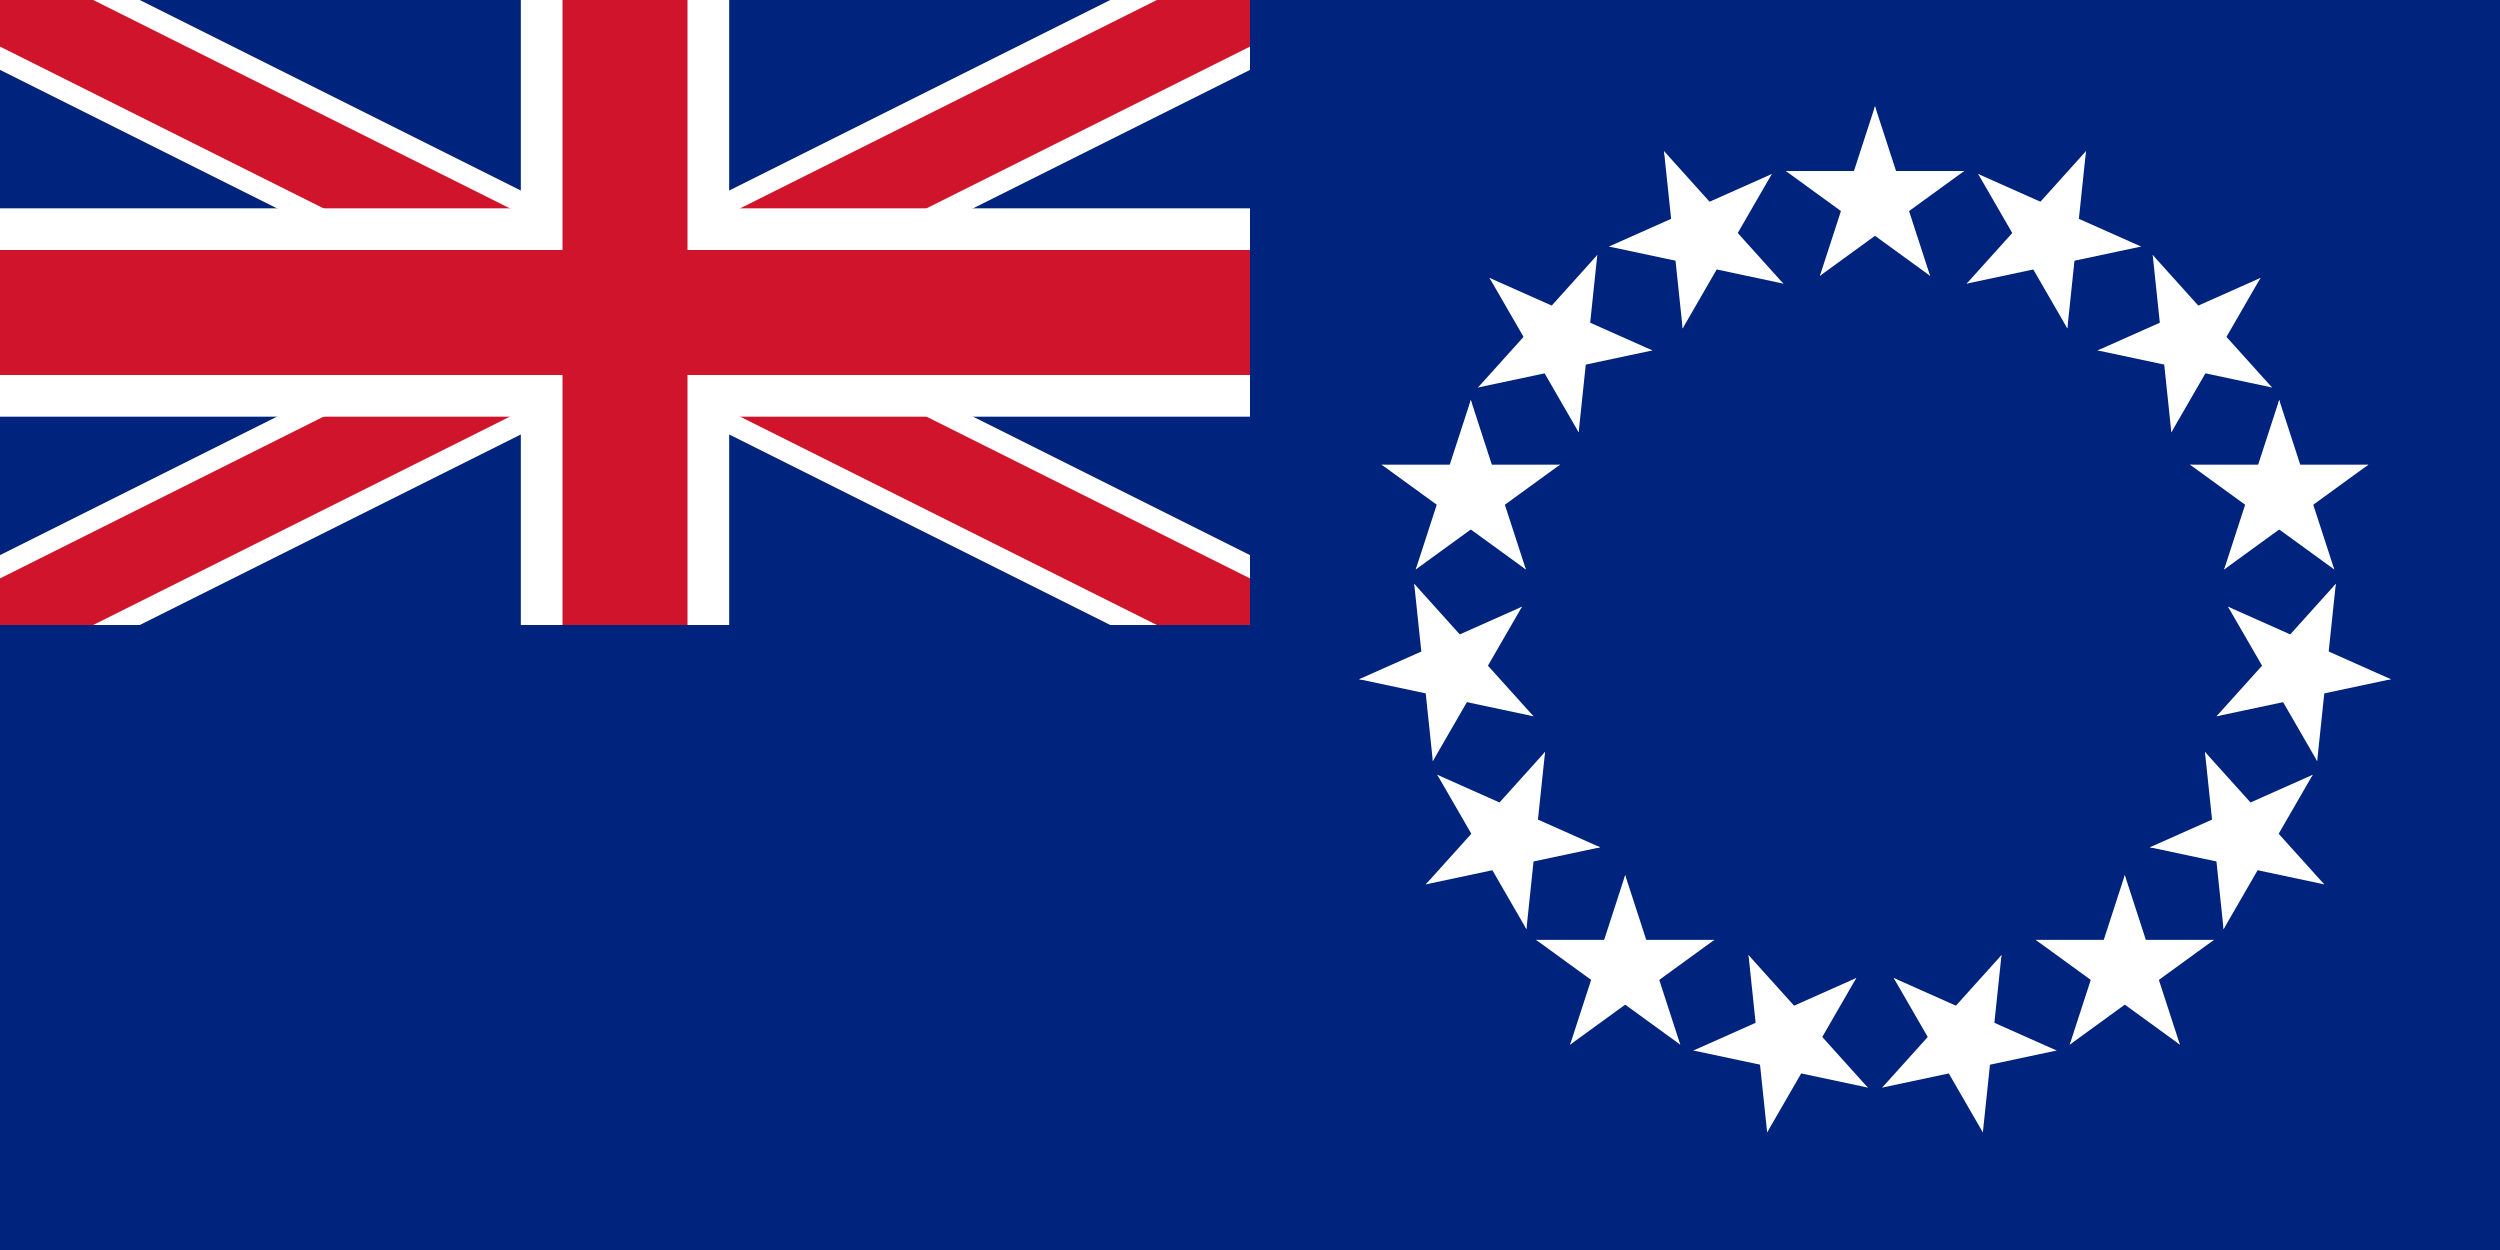
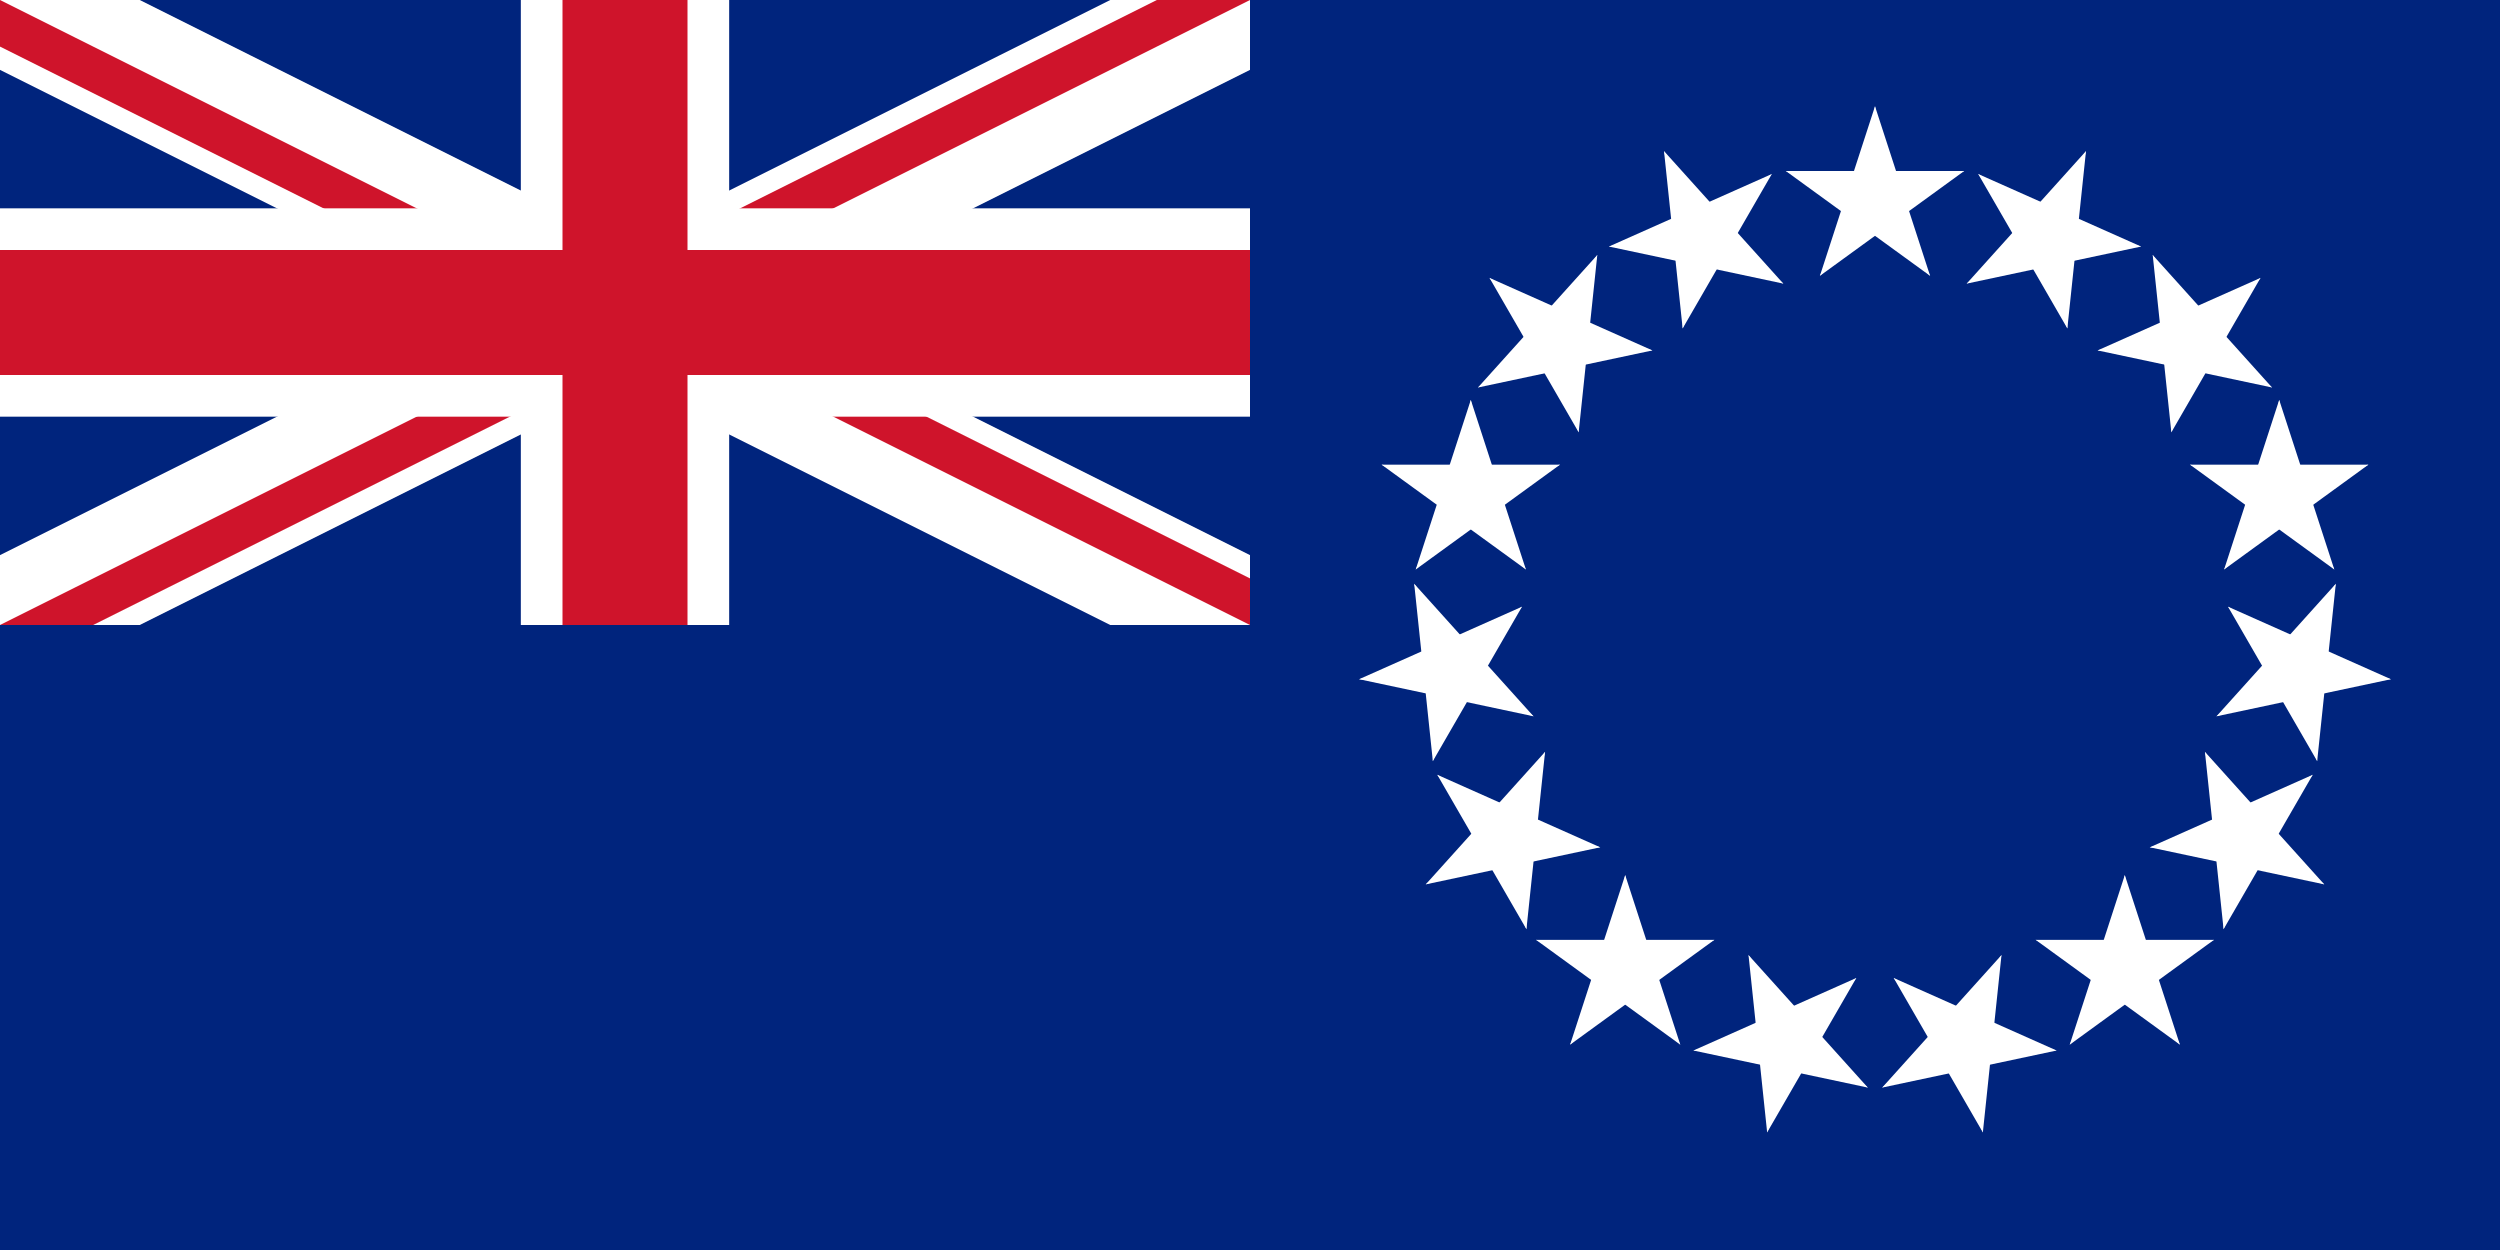
<svg xmlns="http://www.w3.org/2000/svg" xmlns:xlink="http://www.w3.org/1999/xlink" width="600" height="300">
  <clipPath id="cp">
    <path d="M0,0V75H350V150H300zM300,0H150V200H0V150z" />
  </clipPath>
  <rect width="600" height="300" fill="#00247d" />
  <path d="M0,0L300,150M300,0L0,150" stroke="#fff" stroke-width="30" />
-   <path d="M0,0L300,150M300,0L0,150" stroke="#cf142b" stroke-width="20" clip-path="urlES(#cp)" />
+   <path d="M0,0L300,150M300,0L0,150" stroke="#cf142b" stroke-width="20" clip-path="url(#cp)" />
  <path d="M150,0V200M0,75H350" stroke="#fff" stroke-width="50" />
  <path d="M150,0V200M0,75H350" stroke="#cf142b" stroke-width="30" />
  <path d="M300,0V150H0V300H600V0z" fill="#00247d" />
  <g transform="translate(450,150)">
    <g id="s1" transform="translate(0,-102)" fill="#fff">
      <g id="c">
        <path id="t" d="M0,-22.5V0H12" transform="rotate(18,0,-22.5)" />
        <use xlink:href="#t" transform="scale(-1,1)" />
      </g>
      <use xlink:href="#c" transform="rotate(72)" />
      <use xlink:href="#c" transform="rotate(144)" />
      <use xlink:href="#c" transform="rotate(216)" />
      <use xlink:href="#c" transform="rotate(288)" />
    </g>
    <g id="s7">
      <use xlink:href="#s1" transform="rotate(24)" />
      <use xlink:href="#s1" transform="rotate(48)" />
      <use xlink:href="#s1" transform="rotate(72)" />
      <use xlink:href="#s1" transform="rotate(96)" />
      <use xlink:href="#s1" transform="rotate(120)" />
      <use xlink:href="#s1" transform="rotate(144)" />
      <use xlink:href="#s1" transform="rotate(168)" />
    </g>
    <use xlink:href="#s7" transform="rotate(168)" />
  </g>
</svg>
